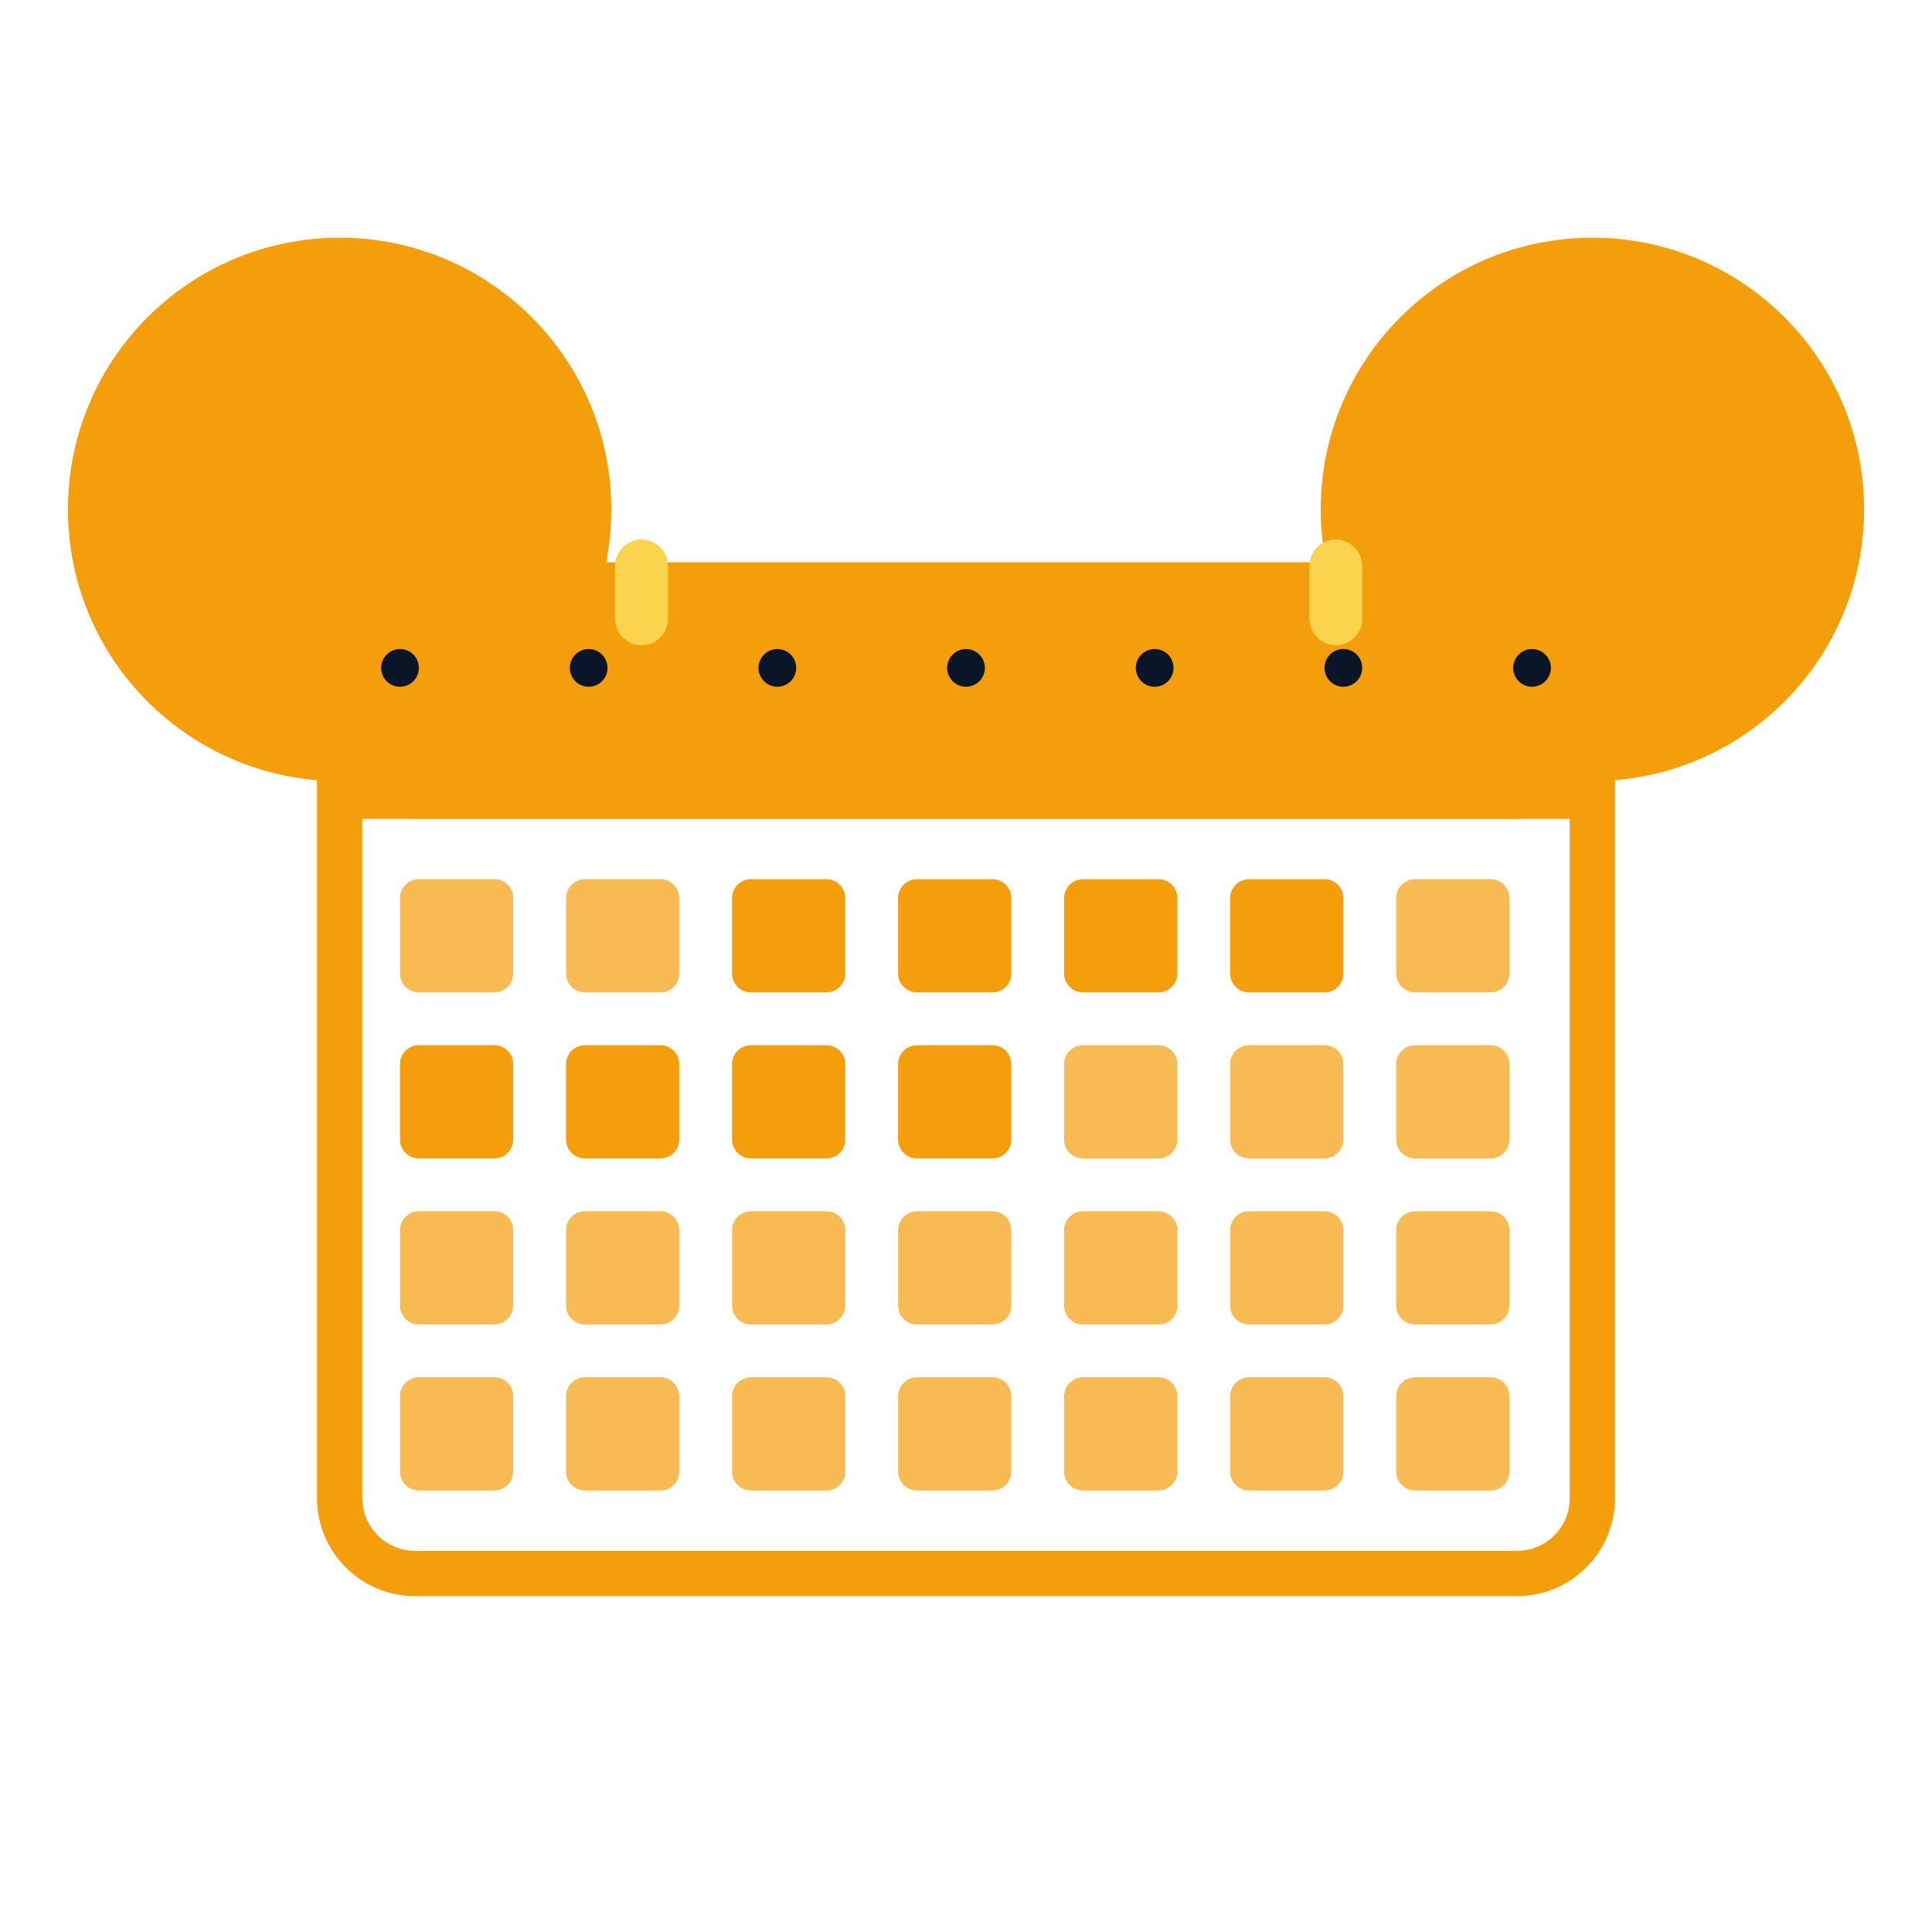
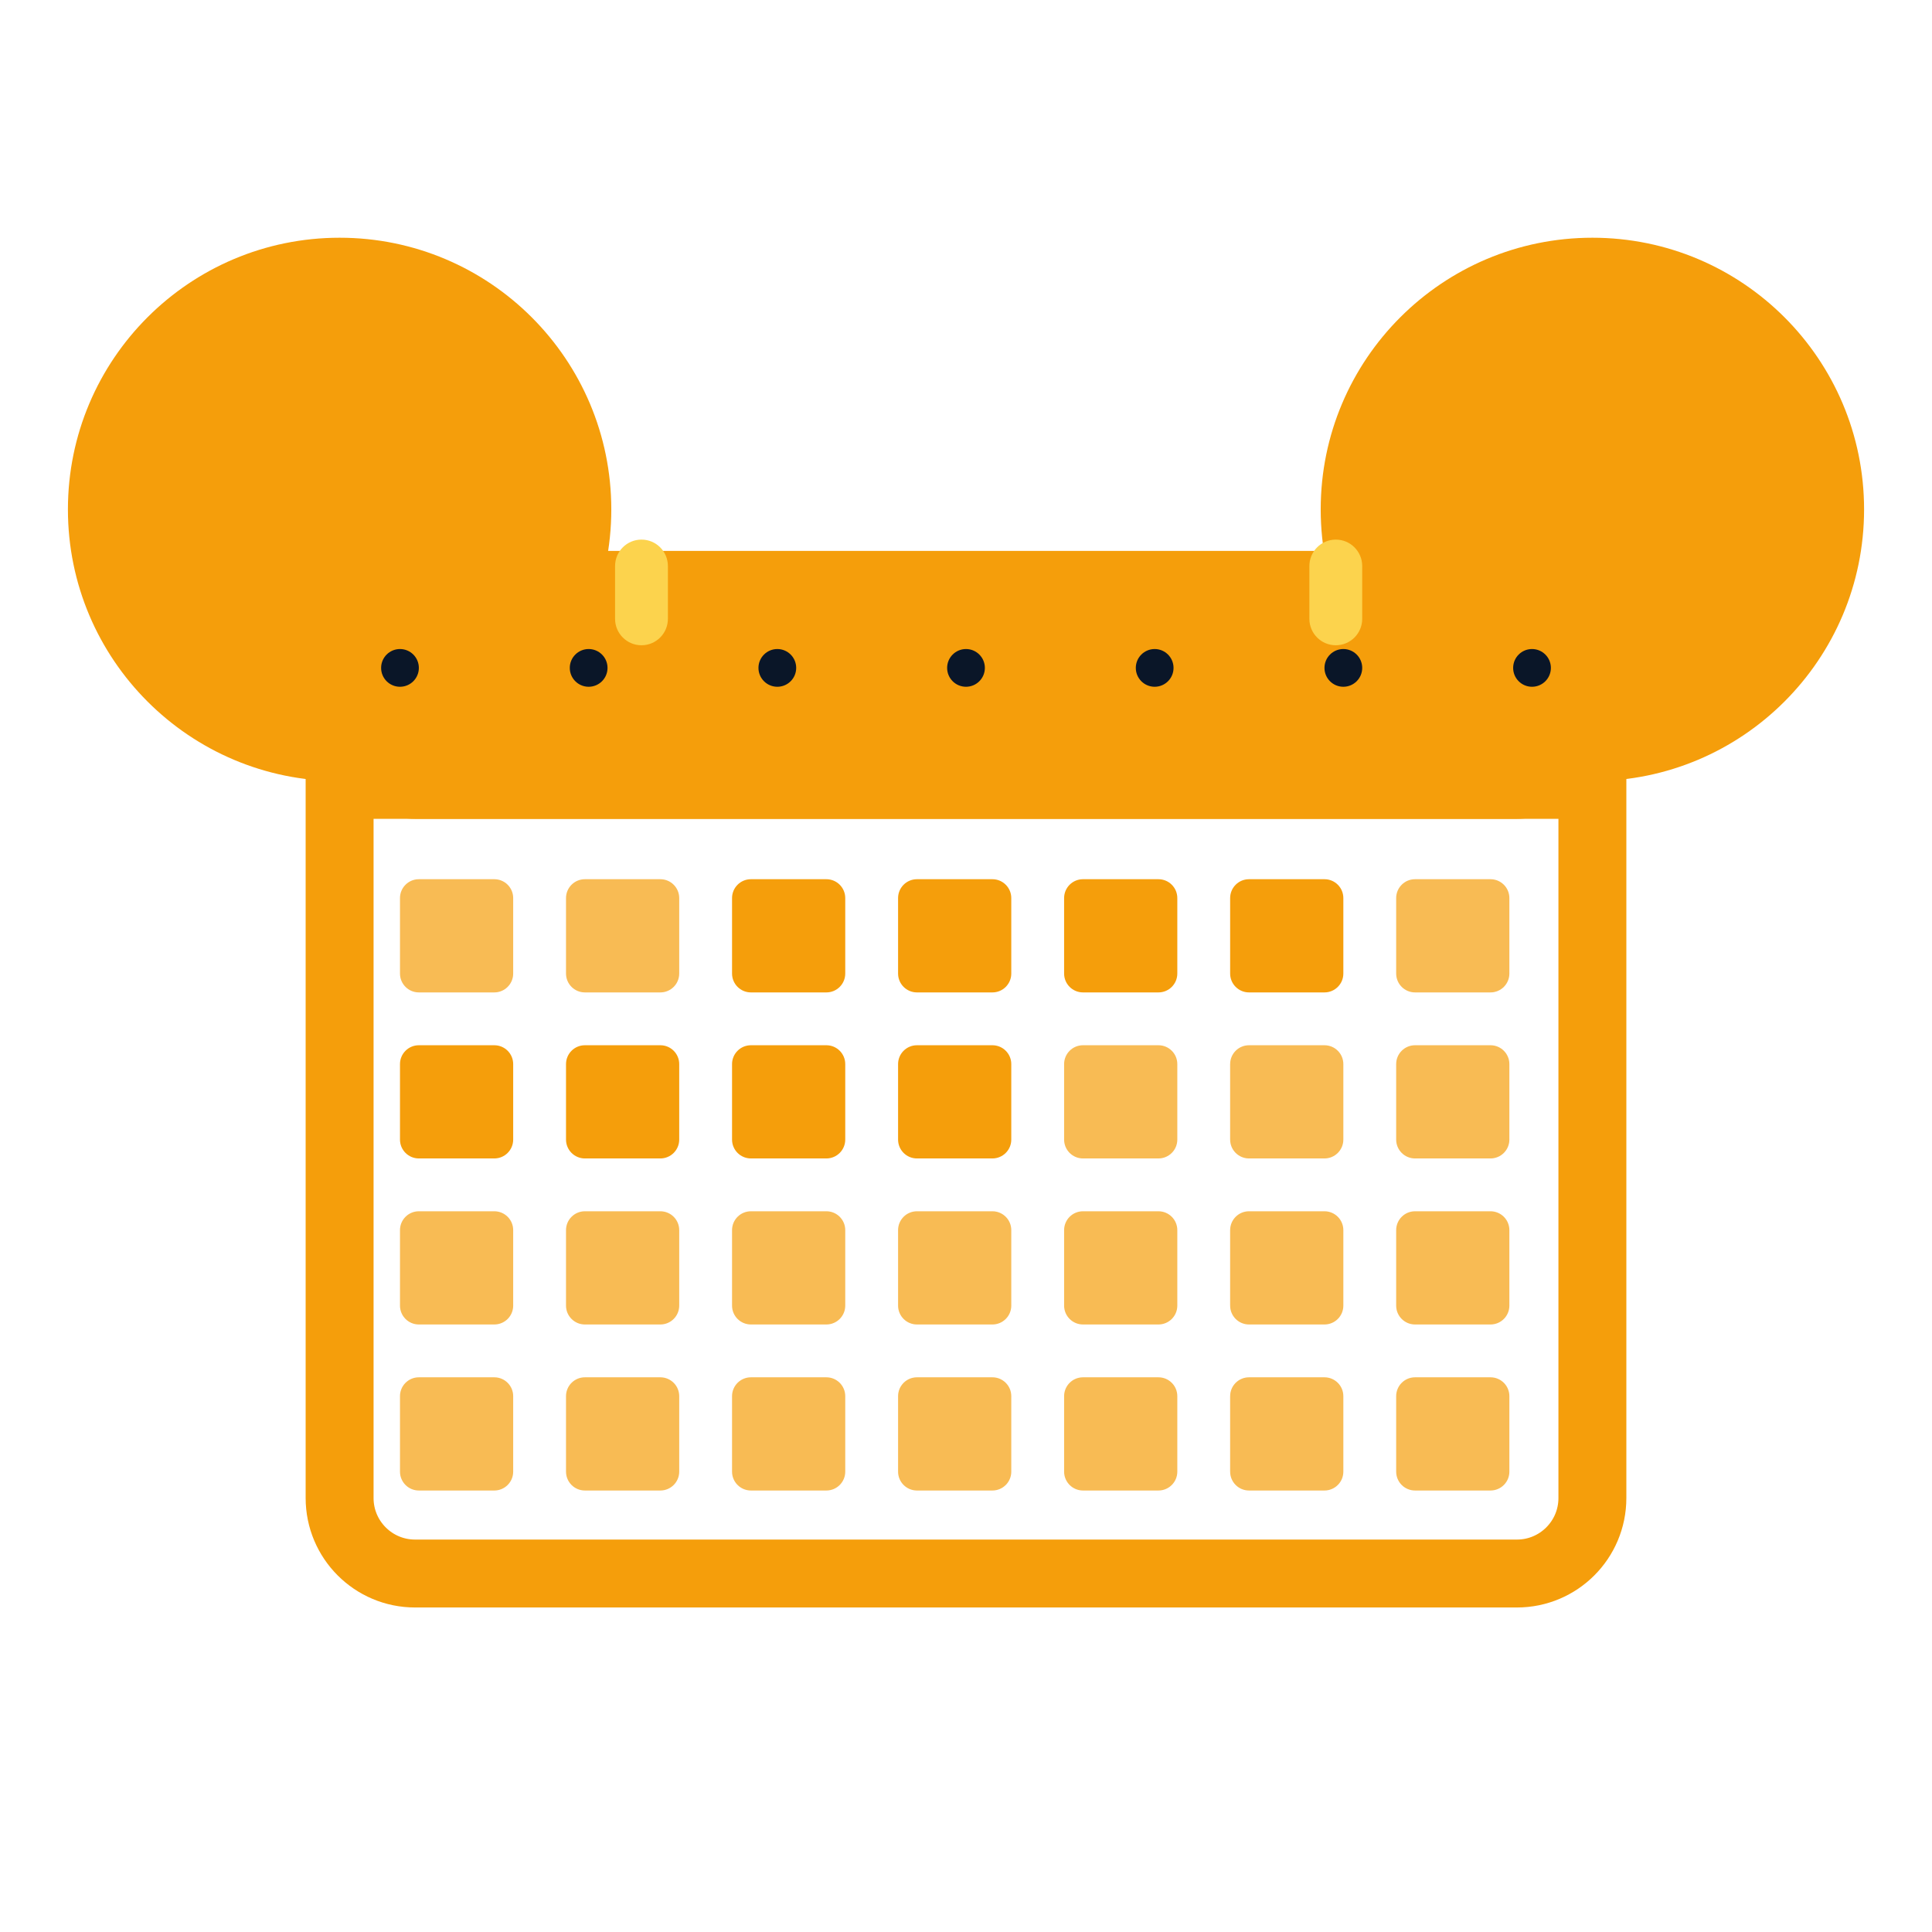
<svg xmlns="http://www.w3.org/2000/svg" viewBox="0 0 512 512" width="64" height="64">
  <circle cx="90" cy="135" r="72" fill="#f59e0b" />
  <circle cx="422" cy="135" r="72" fill="#f59e0b" />
-   <rect x="90" y="155" width="332" height="262" rx="20" ry="20" fill="none" stroke="#f59e0b" stroke-width="12" />
+   <rect x="90" y="155" width="332" height="262" rx="20" ry="20" fill="none" stroke="#f59e0b" stroke-width="18" />
  <rect x="90" y="155" width="332" height="62" rx="20" ry="20" fill="#f59e0b" />
  <rect x="90" y="197" width="332" height="20" fill="#f59e0b" />
  <rect x="163" y="143" width="14" height="28" rx="7" fill="#fcd34d" />
  <rect x="347" y="143" width="14" height="28" rx="7" fill="#fcd34d" />
  <circle cx="106" cy="177" r="5" fill="#0a1628" />
  <circle cx="156" cy="177" r="5" fill="#0a1628" />
  <circle cx="206" cy="177" r="5" fill="#0a1628" />
  <circle cx="256" cy="177" r="5" fill="#0a1628" />
  <circle cx="306" cy="177" r="5" fill="#0a1628" />
  <circle cx="356" cy="177" r="5" fill="#0a1628" />
  <circle cx="406" cy="177" r="5" fill="#0a1628" />
  <rect x="106" y="233" width="30" height="30" rx="5" fill="#f59e0b" opacity="0.7" />
  <rect x="150" y="233" width="30" height="30" rx="5" fill="#f59e0b" opacity="0.7" />
  <rect x="194" y="233" width="30" height="30" rx="5" fill="#f59e0b" />
  <rect x="238" y="233" width="30" height="30" rx="5" fill="#f59e0b" />
  <rect x="282" y="233" width="30" height="30" rx="5" fill="#f59e0b" />
  <rect x="326" y="233" width="30" height="30" rx="5" fill="#f59e0b" />
  <rect x="370" y="233" width="30" height="30" rx="5" fill="#f59e0b" opacity="0.7" />
  <rect x="106" y="277" width="30" height="30" rx="5" fill="#f59e0b" />
  <rect x="150" y="277" width="30" height="30" rx="5" fill="#f59e0b" />
  <rect x="194" y="277" width="30" height="30" rx="5" fill="#f59e0b" />
  <rect x="238" y="277" width="30" height="30" rx="5" fill="#f59e0b" />
  <rect x="282" y="277" width="30" height="30" rx="5" fill="#f59e0b" opacity="0.7" />
  <rect x="326" y="277" width="30" height="30" rx="5" fill="#f59e0b" opacity="0.7" />
  <rect x="370" y="277" width="30" height="30" rx="5" fill="#f59e0b" opacity="0.7" />
  <rect x="106" y="321" width="30" height="30" rx="5" fill="#f59e0b" opacity="0.7" />
  <rect x="150" y="321" width="30" height="30" rx="5" fill="#f59e0b" opacity="0.7" />
  <rect x="194" y="321" width="30" height="30" rx="5" fill="#f59e0b" opacity="0.7" />
  <rect x="238" y="321" width="30" height="30" rx="5" fill="#f59e0b" opacity="0.7" />
  <rect x="282" y="321" width="30" height="30" rx="5" fill="#f59e0b" opacity="0.7" />
  <rect x="326" y="321" width="30" height="30" rx="5" fill="#f59e0b" opacity="0.7" />
  <rect x="370" y="321" width="30" height="30" rx="5" fill="#f59e0b" opacity="0.7" />
  <rect x="106" y="365" width="30" height="30" rx="5" fill="#f59e0b" opacity="0.7" />
  <rect x="150" y="365" width="30" height="30" rx="5" fill="#f59e0b" opacity="0.7" />
  <rect x="194" y="365" width="30" height="30" rx="5" fill="#f59e0b" opacity="0.7" />
  <rect x="238" y="365" width="30" height="30" rx="5" fill="#f59e0b" opacity="0.7" />
  <rect x="282" y="365" width="30" height="30" rx="5" fill="#f59e0b" opacity="0.7" />
  <rect x="326" y="365" width="30" height="30" rx="5" fill="#f59e0b" opacity="0.7" />
  <rect x="370" y="365" width="30" height="30" rx="5" fill="#f59e0b" opacity="0.7" />
</svg>
